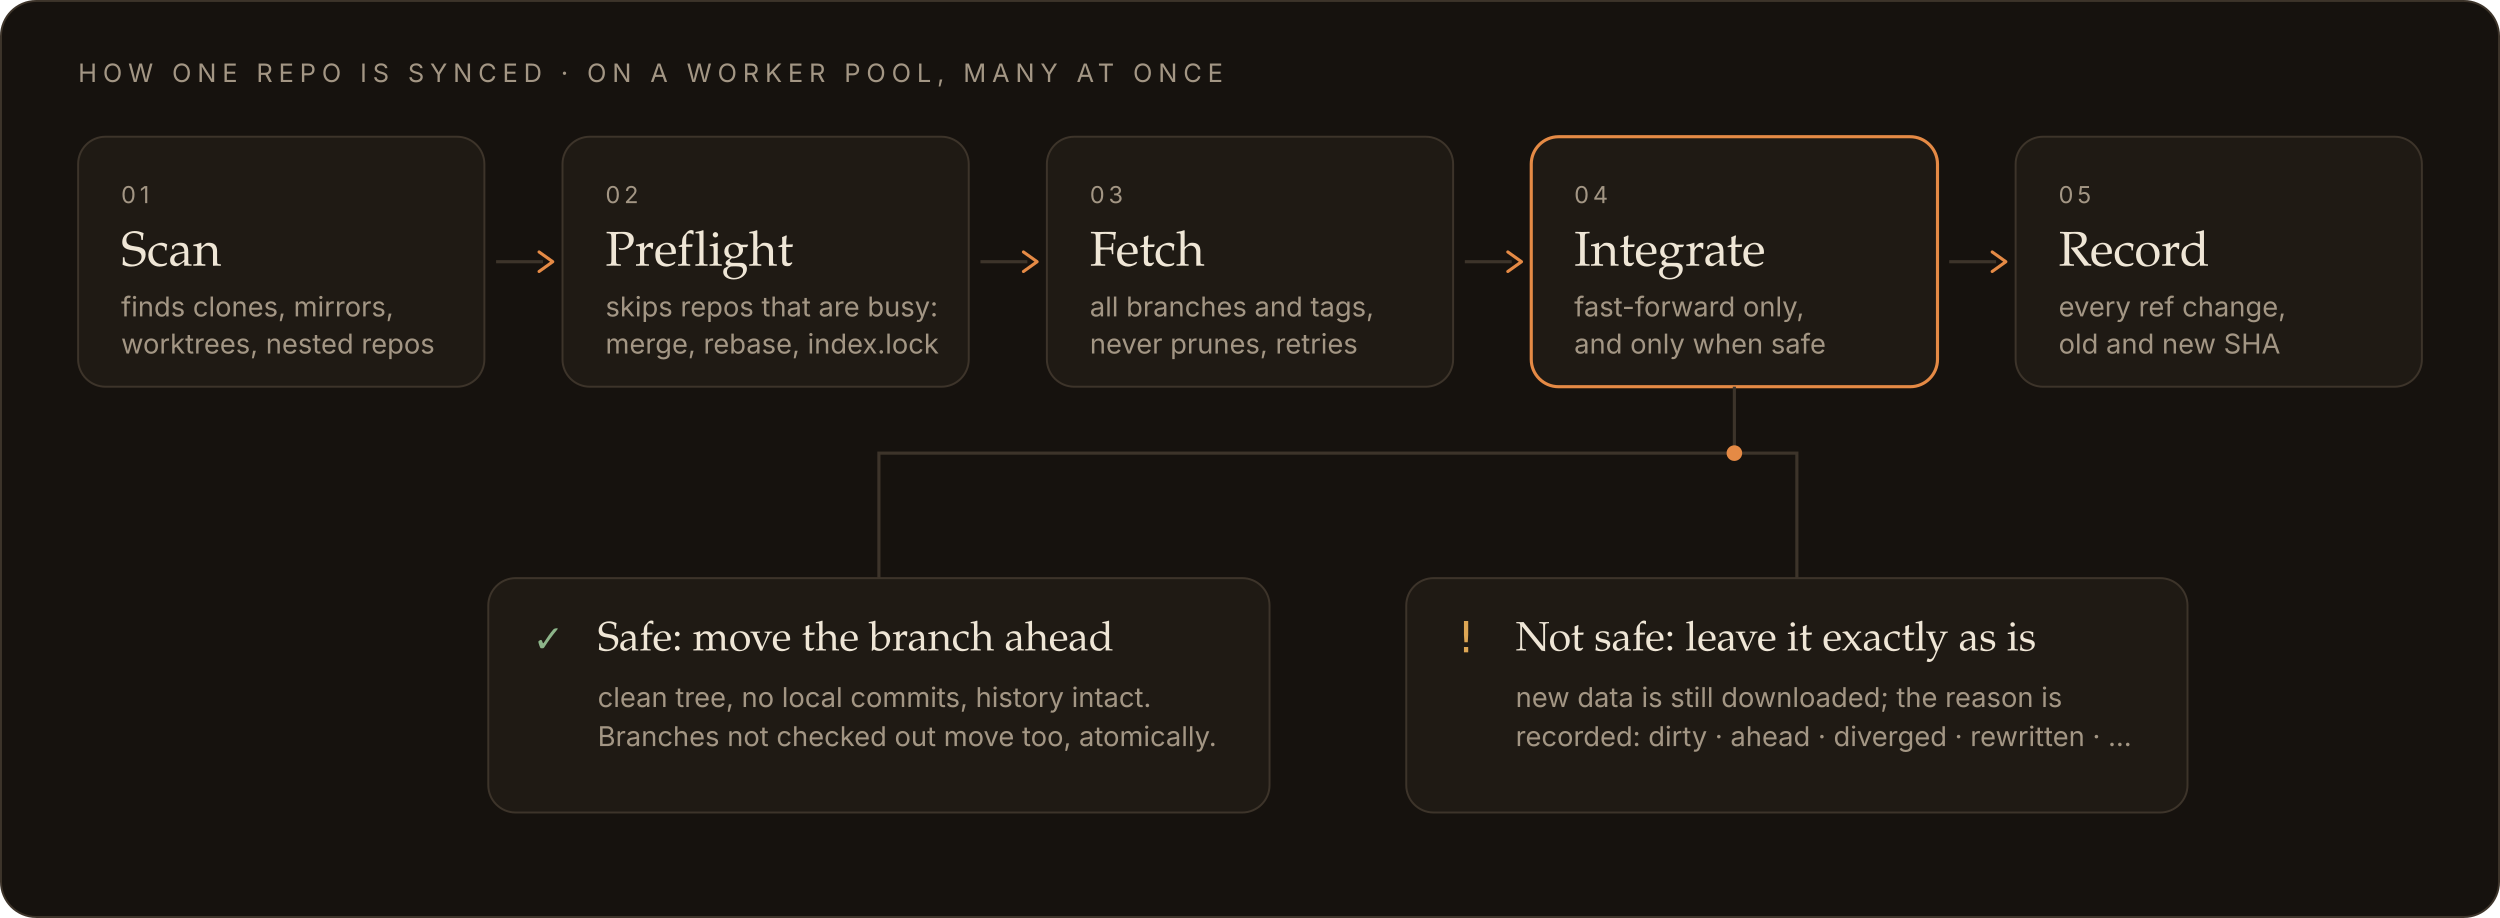
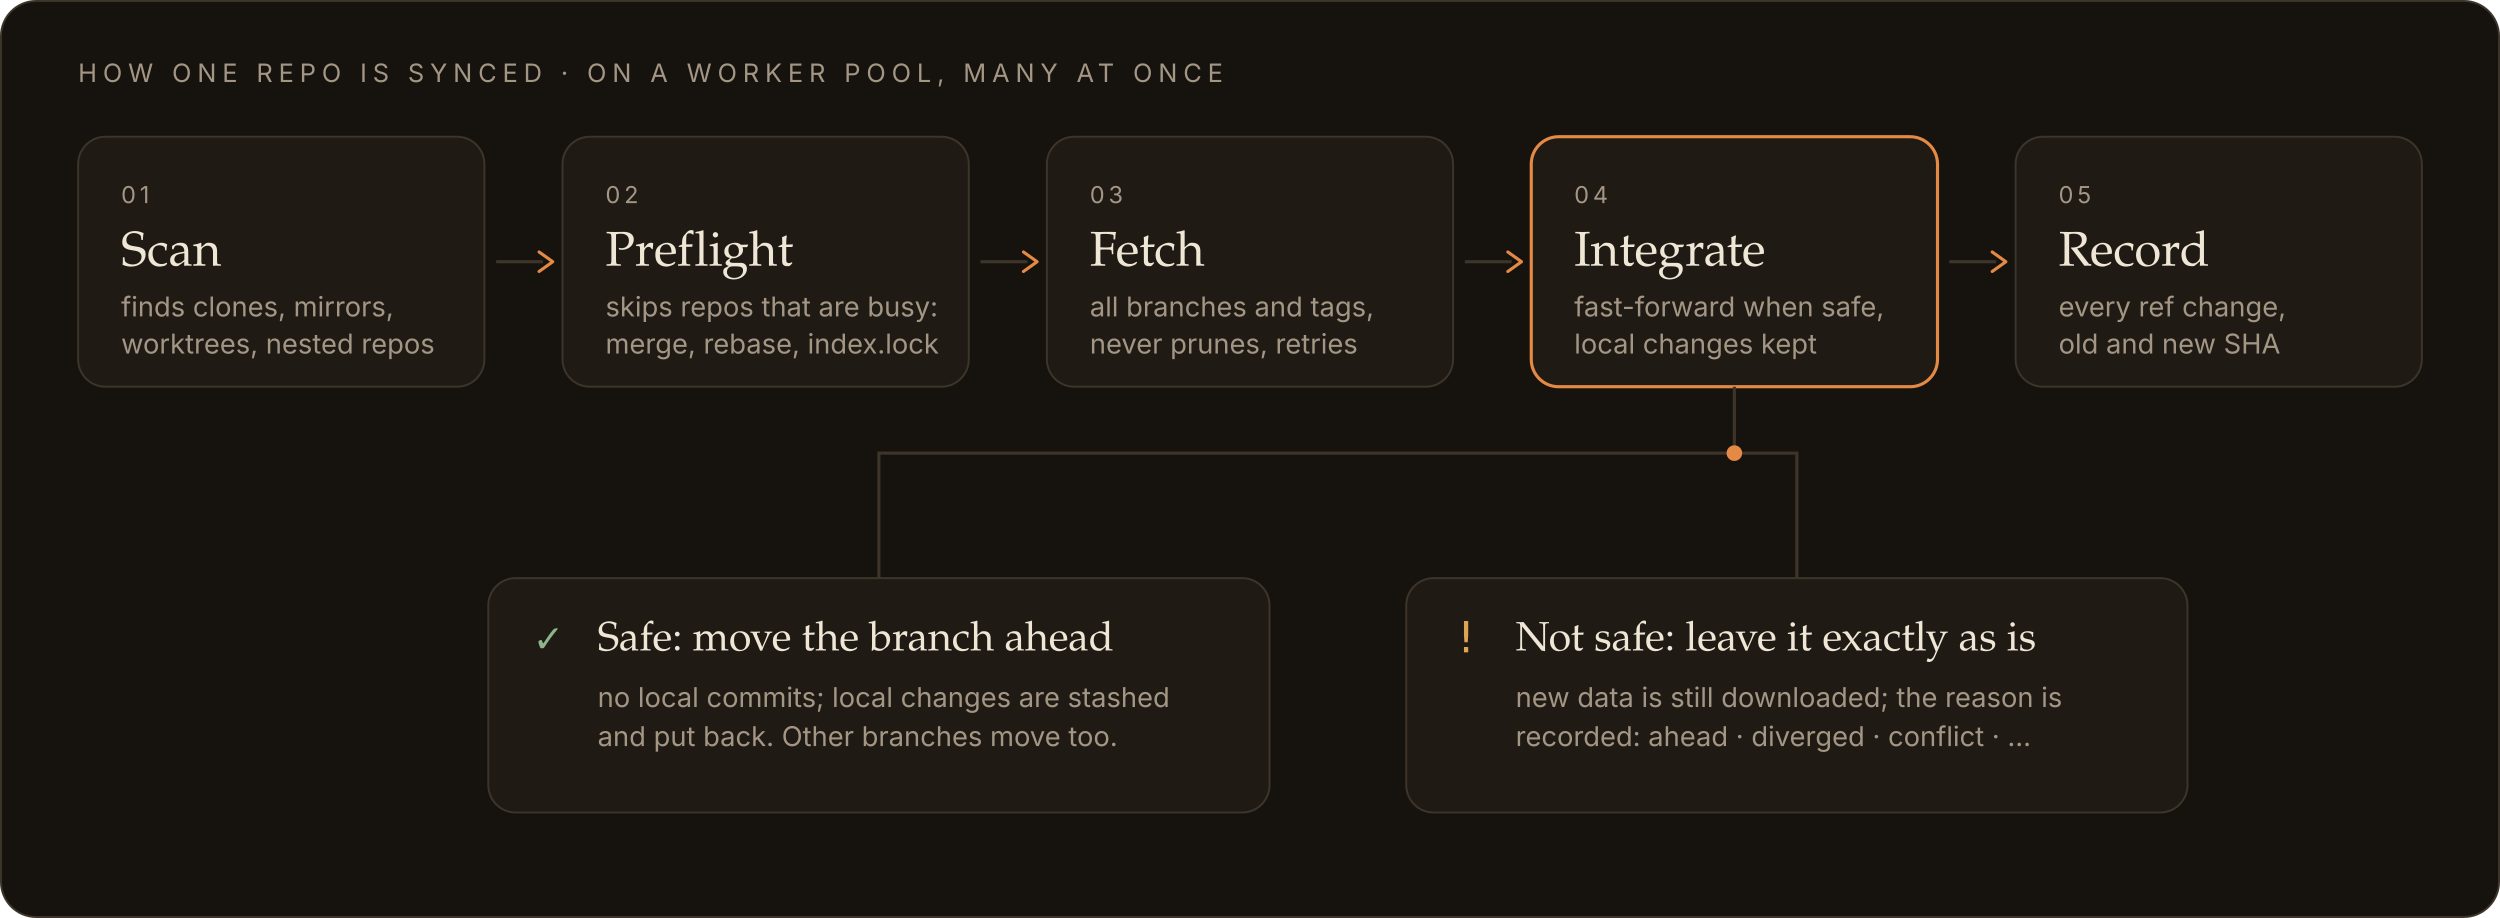
- <svg xmlns="http://www.w3.org/2000/svg" viewBox="0 0 1280 470" width="1280" height="470" role="img" aria-label="Sync pipeline: scan, preflight, fetch, integrate, record. Integrate fast-forwards only when safe; otherwise the repo is left as is with a recorded reason.">
+ <svg xmlns="http://www.w3.org/2000/svg" viewBox="0 0 1280 470" width="1280" height="470" role="img" aria-label="Sync pipeline: scan, preflight, fetch, integrate, record. Integrate fast-forwards only when safe and keeps local changes; otherwise the repo is left as is with a recorded reason.">
  <style>
.bg{fill:#16120E} .surface{fill:#1F1A14} .raised{fill:#2A231C}
.rule{stroke:#3D342A} .rulef{fill:#3D342A}
.text{fill:#EFE6D6} .muted{fill:#A39684} .accent{fill:#E58A45} .accents{stroke:#E58A45}
.brass{fill:#CDB27A} .sage{fill:#8DB58A} .amber{fill:#DDA654} .sindoor{fill:#E07A66}
.serif{font-family:'Iowan Old Style','Palatino Linotype',Palatino,'Book Antiqua',Georgia,serif} .sans{font-family:-apple-system,BlinkMacSystemFont,'Segoe UI',Inter,'Helvetica Neue',Arial,sans-serif} .mono{font-family:ui-monospace,SFMono-Regular,'SF Mono',Menlo,Consolas,'DejaVu Sans Mono','Liberation Mono',monospace}

</style>
  <rect x=".5" y=".5" width="1279" height="469" rx="18" class="bg rule" stroke-width="1" />
  <text x="40.0" y="42" class="sans muted" font-size="13" letter-spacing="3">HOW ONE REPO IS SYNCED  ·  ON A WORKER POOL, MANY AT ONCE</text>
  <rect x="40.0" y="70" width="208" height="128" rx="14" class="surface" />
  <rect x="40.0" y="70" width="208" height="128" rx="14" fill="none" class="rule" stroke-width="1" />
  <text x="62.0" y="104" class="sans muted" font-size="12" letter-spacing="2">01</text>
  <text x="62.0" y="136" class="serif text" font-size="25">Scan</text>
  <text x="62.0" y="162" class="sans muted" font-size="14">finds clones, mirrors,</text>
  <text x="62.0" y="181" class="sans muted" font-size="14">worktrees, nested repos</text>
  <rect x="288.0" y="70" width="208" height="128" rx="14" class="surface" />
  <rect x="288.0" y="70" width="208" height="128" rx="14" fill="none" class="rule" stroke-width="1" />
  <text x="310.0" y="104" class="sans muted" font-size="12" letter-spacing="2">02</text>
  <text x="310.0" y="136" class="serif text" font-size="25">Preflight</text>
  <text x="310.0" y="162" class="sans muted" font-size="14">skips repos that are busy:</text>
  <text x="310.0" y="181" class="sans muted" font-size="14">merge, rebase, index.lock</text>
  <line x1="254.0" y1="134" x2="278.0" y2="134" class="rule" stroke-width="1.6" />
  <path d="M276.0 129 l7 5 l-7 5" fill="none" class="accents" stroke-width="1.6" stroke-linecap="round" stroke-linejoin="round" />
  <rect x="536.0" y="70" width="208" height="128" rx="14" class="surface" />
  <rect x="536.0" y="70" width="208" height="128" rx="14" fill="none" class="rule" stroke-width="1" />
  <text x="558.0" y="104" class="sans muted" font-size="12" letter-spacing="2">03</text>
  <text x="558.0" y="136" class="serif text" font-size="25">Fetch</text>
  <text x="558.0" y="162" class="sans muted" font-size="14">all branches and tags,</text>
  <text x="558.0" y="181" class="sans muted" font-size="14">never prunes, retries</text>
  <line x1="502.0" y1="134" x2="526.0" y2="134" class="rule" stroke-width="1.6" />
  <path d="M524.0 129 l7 5 l-7 5" fill="none" class="accents" stroke-width="1.6" stroke-linecap="round" stroke-linejoin="round" />
  <rect x="784.0" y="70" width="208" height="128" rx="14" class="surface" />
  <rect x="784.0" y="70" width="208" height="128" rx="14" fill="none" class="accents" stroke-width="1.6" />
  <text x="806.0" y="104" class="sans muted" font-size="12" letter-spacing="2">04</text>
  <text x="806.0" y="136" class="serif text" font-size="25">Integrate</text>
-   <text x="806.0" y="162" class="sans muted" font-size="14">fast-forward only,</text>
-   <text x="806.0" y="181" class="sans muted" font-size="14">and only when safe</text>
+   <text x="806.0" y="162" class="sans muted" font-size="14">fast-forward when safe,</text>
+   <text x="806.0" y="181" class="sans muted" font-size="14">local changes kept</text>
  <line x1="750.0" y1="134" x2="774.0" y2="134" class="rule" stroke-width="1.6" />
  <path d="M772.0 129 l7 5 l-7 5" fill="none" class="accents" stroke-width="1.6" stroke-linecap="round" stroke-linejoin="round" />
  <rect x="1032.0" y="70" width="208" height="128" rx="14" class="surface" />
  <rect x="1032.0" y="70" width="208" height="128" rx="14" fill="none" class="rule" stroke-width="1" />
  <text x="1054.0" y="104" class="sans muted" font-size="12" letter-spacing="2">05</text>
  <text x="1054.0" y="136" class="serif text" font-size="25">Record</text>
  <text x="1054.0" y="162" class="sans muted" font-size="14">every ref change,</text>
  <text x="1054.0" y="181" class="sans muted" font-size="14">old and new SHA</text>
  <line x1="998.0" y1="134" x2="1022.0" y2="134" class="rule" stroke-width="1.6" />
  <path d="M1020.0 129 l7 5 l-7 5" fill="none" class="accents" stroke-width="1.6" stroke-linecap="round" stroke-linejoin="round" />
  <path d="M888.0 198 V232 H450 V296" fill="none" class="rule" stroke-width="1.6" />
  <path d="M888.0 232 H920 V296" fill="none" class="rule" stroke-width="1.6" />
  <circle cx="888.0" cy="232" r="4" class="accent" />
  <rect x="250" y="296" width="400" height="120" rx="14" class="surface" />
  <rect x="250" y="296" width="400" height="120" rx="14" fill="none" class="rule" stroke-width="1" />
  <text x="274" y="334" class="mono sage" font-size="22">✓</text>
  <text x="306" y="333" class="serif text" font-size="21">Safe: move the branch ahead</text>
-   <text x="306" y="362" class="sans muted" font-size="14">clean tree, no local commits, history intact.</text>
-   <text x="306" y="382" class="sans muted" font-size="14">Branches not checked out move too, atomically.</text>
+   <text x="306" y="362" class="sans muted" font-size="14">no local commits; local changes are stashed</text>
+   <text x="306" y="382" class="sans muted" font-size="14">and put back. Other branches move too.</text>
  <rect x="720" y="296" width="400" height="120" rx="14" class="surface" />
  <rect x="720" y="296" width="400" height="120" rx="14" fill="none" class="rule" stroke-width="1" />
  <text x="744" y="334" class="mono amber" font-size="22">!</text>
  <text x="776" y="333" class="serif text" font-size="21">Not safe: leave it exactly as is</text>
  <text x="776" y="362" class="sans muted" font-size="14">new data is still downloaded; the reason is</text>
-   <text x="776" y="382" class="sans muted" font-size="14">recorded: dirty · ahead · diverged · rewritten · …</text>
+   <text x="776" y="382" class="sans muted" font-size="14">recorded: ahead · diverged · conflict · …</text>
</svg>
